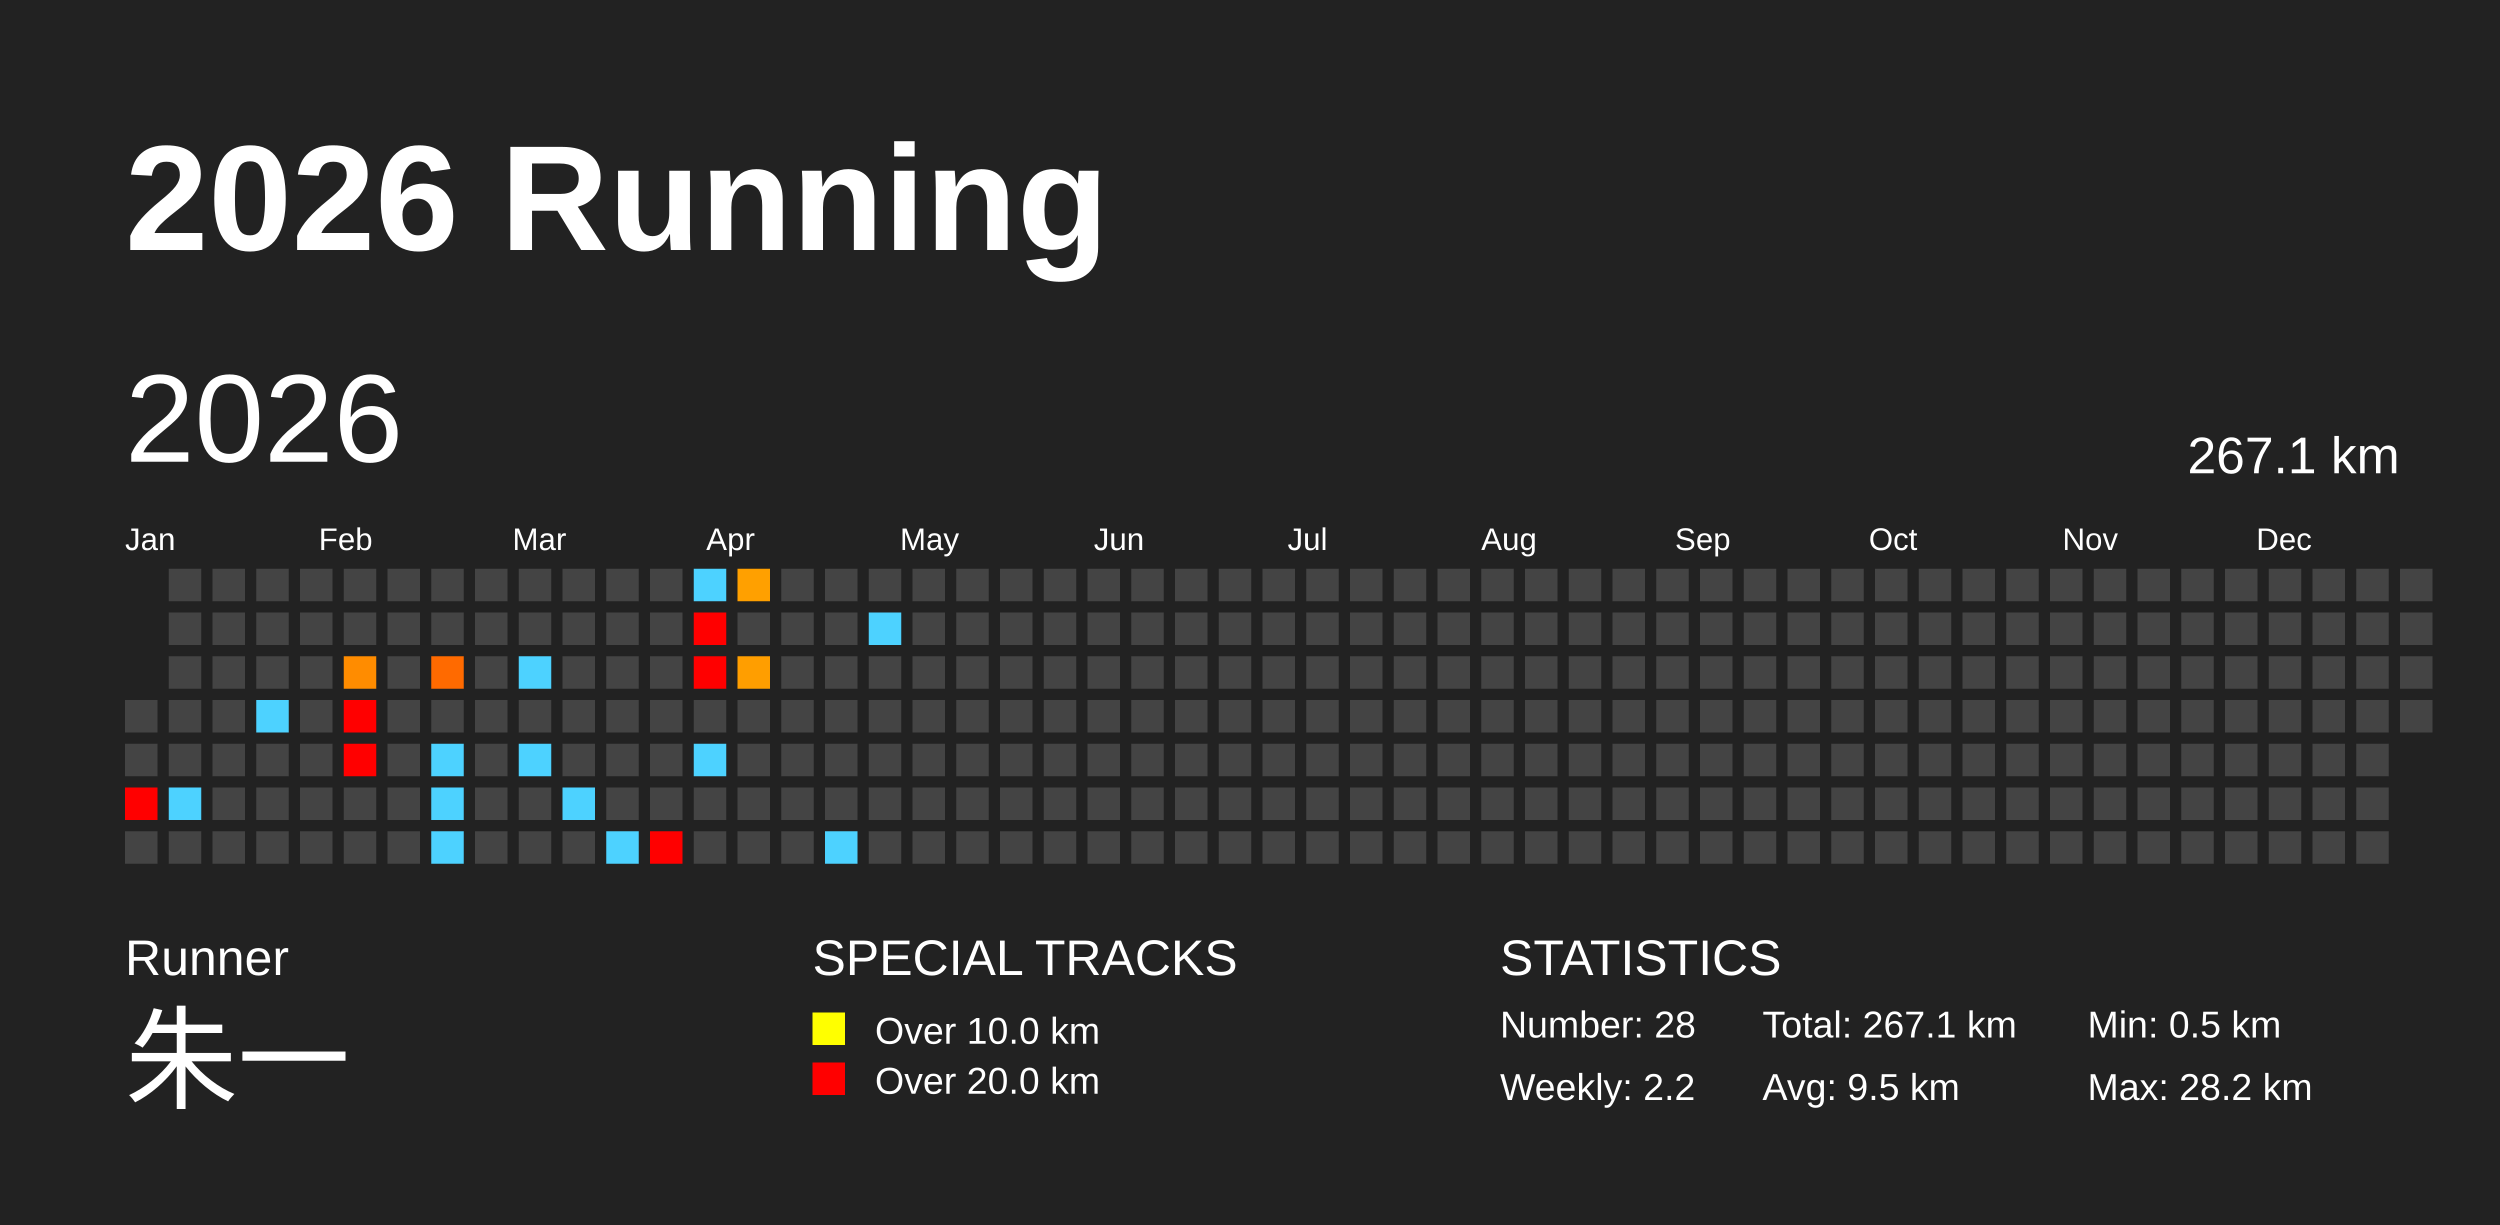
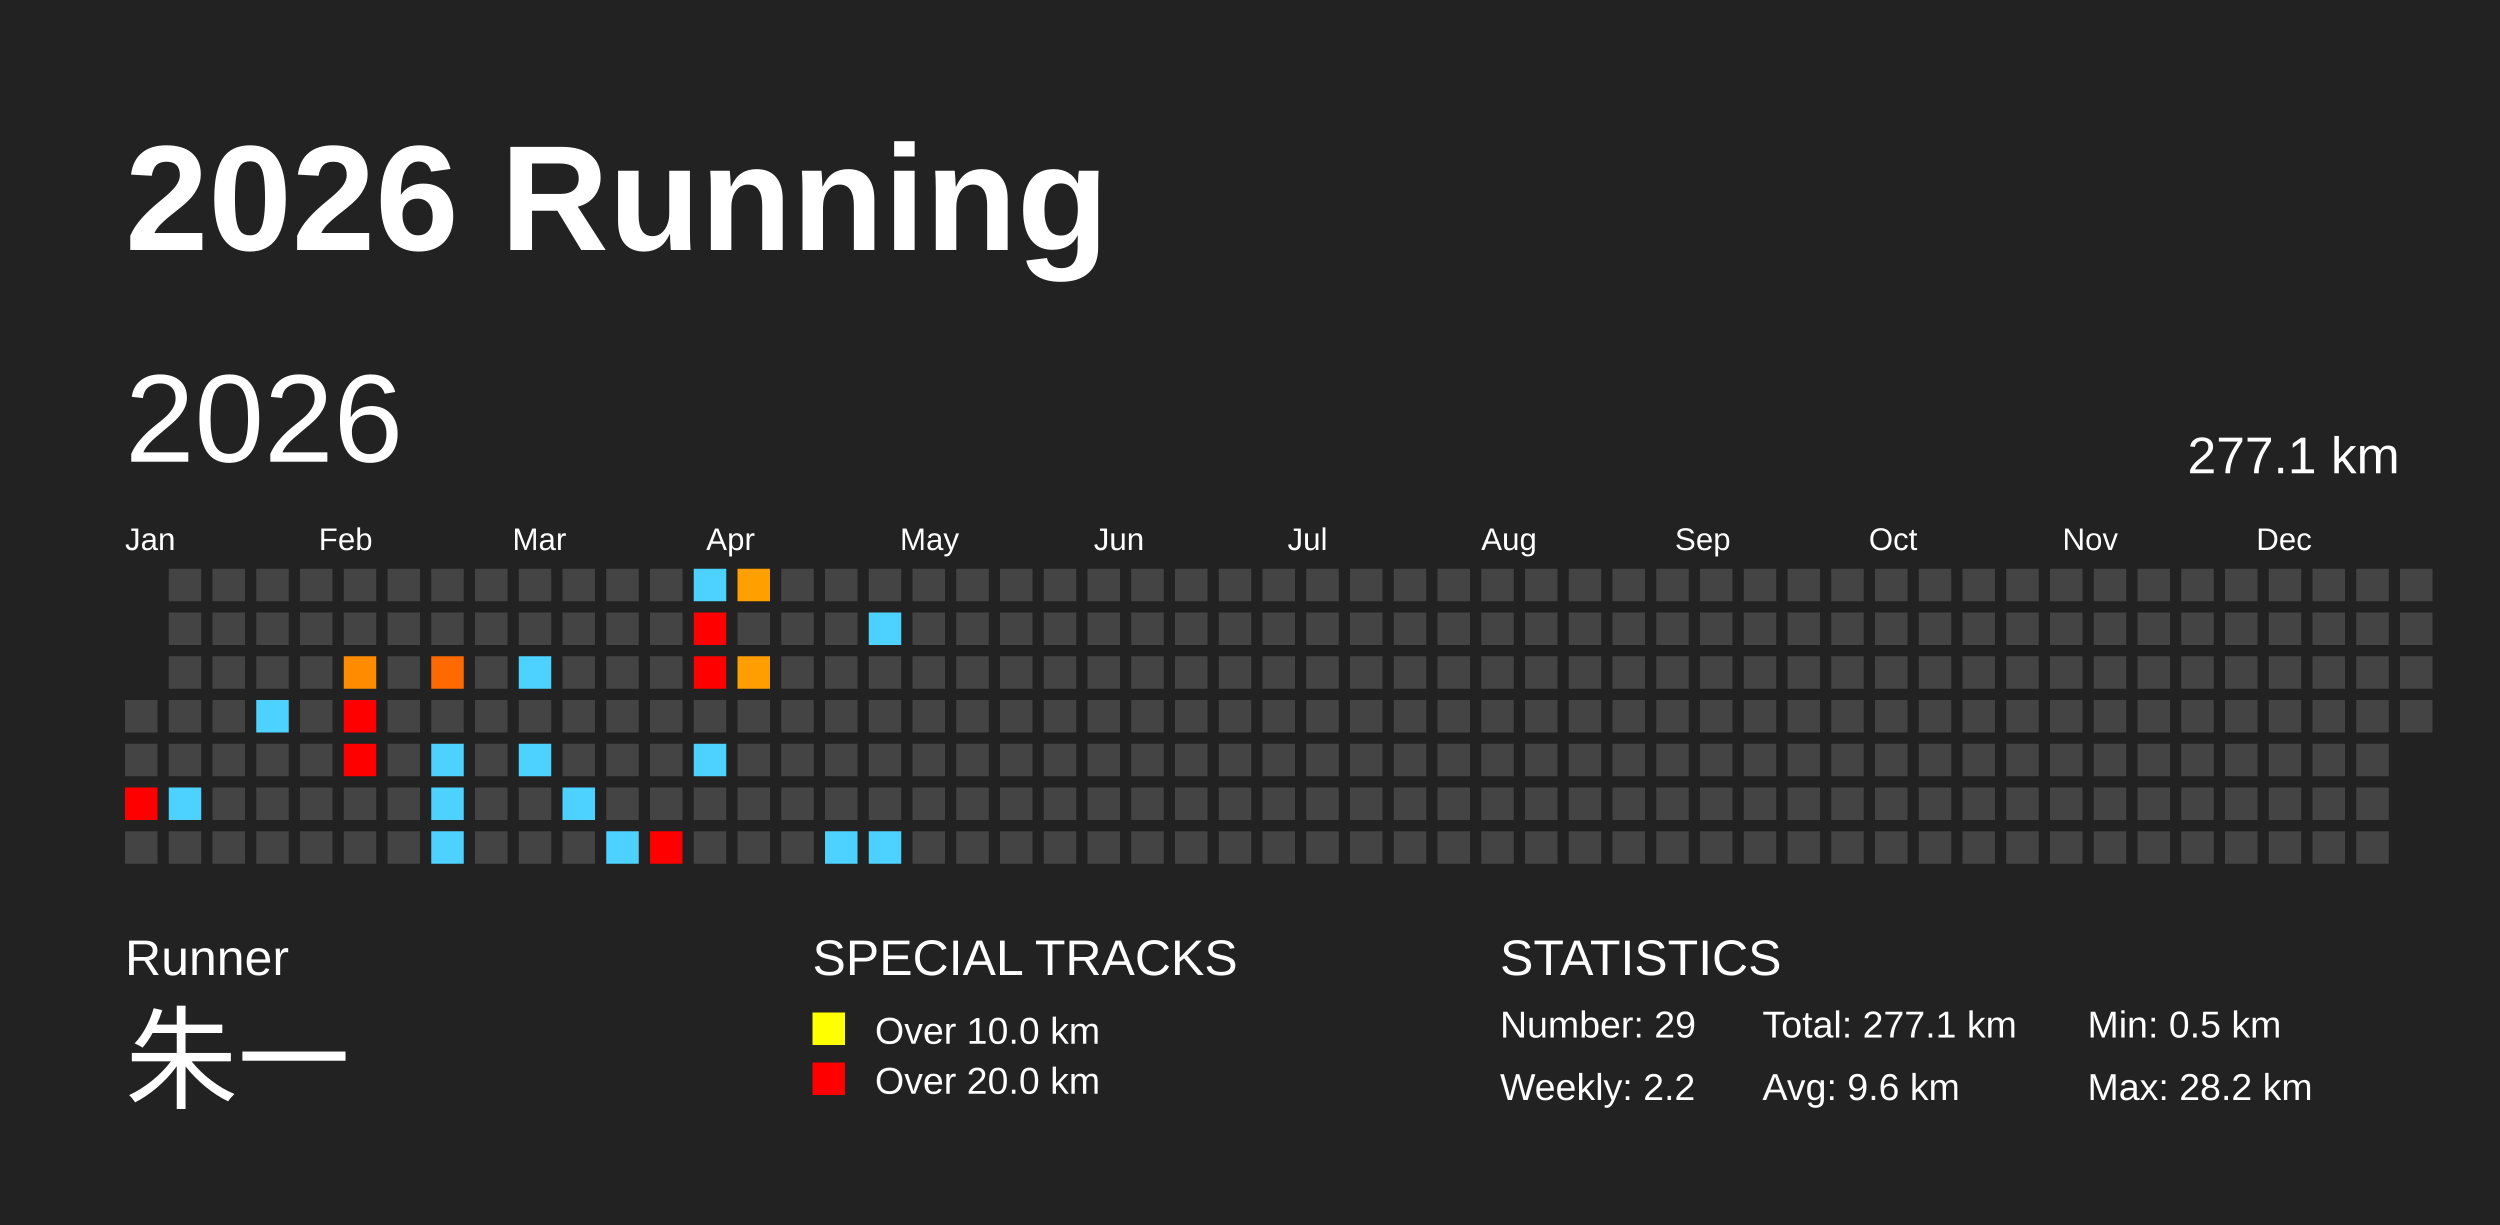
<svg xmlns="http://www.w3.org/2000/svg" baseProfile="full" height="98mm" version="1.1" viewBox="0,0,200,98" width="200mm">
  <defs />
  <rect fill="#222222" height="98" width="200" x="0" y="0" />
  <text fill="#FFFFFF" style="font-size:12px; font-family:Arial; font-weight:bold;" x="10" y="20">2026 Running</text>
  <text fill="#FFFFFF" style="font-size:4px; font-family:Arial" x="10" y="78">Runner</text>
  <text fill="#FFFFFF" style="font-size:9px; font-family:Arial" x="10" y="88">朱一</text>
  <text fill="#FFFFFF" style="font-size:4px; font-family:Arial" x="65" y="78">SPECIAL TRACKS</text>
  <rect fill="yellow" height="2.6" width="2.6" x="65" y="81" />
  <text fill="#FFFFFF" style="font-size:3px; font-family:Arial" x="70" y="83.5">Over 10.0 km</text>
  <rect fill="red" height="2.6" width="2.6" x="65" y="85" />
  <text fill="#FFFFFF" style="font-size:3px; font-family:Arial" x="70" y="87.5">Over 20.0 km</text>
  <text fill="#FFFFFF" style="font-size:4px; font-family:Arial" x="120" y="78">STATISTICS</text>
-   <text fill="#FFFFFF" style="font-size:3px; font-family:Arial" x="120" y="83">Number: 28</text>
+   <text fill="#FFFFFF" style="font-size:3px; font-family:Arial" x="120" y="83">Number: 29</text>
  <text fill="#FFFFFF" style="font-size:3px; font-family:Arial" x="120" y="88">Weekly: 2.2</text>
-   <text fill="#FFFFFF" style="font-size:3px; font-family:Arial" x="141" y="83">Total: 267.1 km</text>
-   <text fill="#FFFFFF" style="font-size:3px; font-family:Arial" x="141" y="88">Avg: 9.5 km</text>
+   <text fill="#FFFFFF" style="font-size:3px; font-family:Arial" x="141" y="83">Total: 277.1 km</text>
+   <text fill="#FFFFFF" style="font-size:3px; font-family:Arial" x="141" y="88">Avg: 9.6 km</text>
  <text fill="#FFFFFF" style="font-size:3px; font-family:Arial" x="167" y="83">Min: 0.5 km</text>
  <text fill="#FFFFFF" style="font-size:3px; font-family:Arial" x="167" y="88">Max: 28.2 km</text>
  <text dominant-baseline="hanging" fill="#FFFFFF" style="font-size:10.0px; font-family:Arial;" x="10" y="30">2026</text>
-   <text dominant-baseline="hanging" fill="#FFFFFF" style="font-size:4.125px; font-family:Arial;" x="175" y="35">267.1 km</text>
+   <text dominant-baseline="hanging" fill="#FFFFFF" style="font-size:4.125px; font-family:Arial;" x="175" y="35">277.1 km</text>
  <text fill="#FFFFFF" style="font-size:2.5px; font-family:Arial" x="10.0" y="44">Jan</text>
  <text fill="#FFFFFF" style="font-size:2.5px; font-family:Arial" x="25.5" y="44">Feb</text>
  <text fill="#FFFFFF" style="font-size:2.5px; font-family:Arial" x="41.0" y="44">Mar</text>
  <text fill="#FFFFFF" style="font-size:2.5px; font-family:Arial" x="56.5" y="44">Apr</text>
  <text fill="#FFFFFF" style="font-size:2.5px; font-family:Arial" x="72.0" y="44">May</text>
  <text fill="#FFFFFF" style="font-size:2.5px; font-family:Arial" x="87.5" y="44">Jun</text>
  <text fill="#FFFFFF" style="font-size:2.5px; font-family:Arial" x="103.0" y="44">Jul</text>
  <text fill="#FFFFFF" style="font-size:2.5px; font-family:Arial" x="118.5" y="44">Aug</text>
  <text fill="#FFFFFF" style="font-size:2.5px; font-family:Arial" x="134.0" y="44">Sep</text>
  <text fill="#FFFFFF" style="font-size:2.5px; font-family:Arial" x="149.5" y="44">Oct</text>
  <text fill="#FFFFFF" style="font-size:2.5px; font-family:Arial" x="165.0" y="44">Nov</text>
  <text fill="#FFFFFF" style="font-size:2.5px; font-family:Arial" x="180.5" y="44">Dec</text>
  <rect fill="#444444" height="2.6" width="2.6" x="10.0" y="56.0" />
  <rect fill="#444444" height="2.6" width="2.6" x="10.0" y="59.5" />
  <rect fill="red" height="2.6" width="2.6" x="10.0" y="63.0" />
  <rect fill="#444444" height="2.6" width="2.6" x="10.0" y="66.5" />
  <rect fill="#444444" height="2.6" width="2.6" x="13.5" y="45.5" />
  <rect fill="#444444" height="2.6" width="2.6" x="13.5" y="49.0" />
  <rect fill="#444444" height="2.6" width="2.6" x="13.5" y="52.5" />
  <rect fill="#444444" height="2.6" width="2.6" x="13.5" y="56.0" />
  <rect fill="#444444" height="2.6" width="2.6" x="13.5" y="59.5" />
  <rect fill="#4dd2ff" height="2.6" width="2.6" x="13.5" y="63.0" />
  <rect fill="#444444" height="2.6" width="2.6" x="13.5" y="66.5" />
  <rect fill="#444444" height="2.6" width="2.6" x="17.0" y="45.5" />
  <rect fill="#444444" height="2.6" width="2.6" x="17.0" y="49.0" />
  <rect fill="#444444" height="2.6" width="2.6" x="17.0" y="52.5" />
  <rect fill="#444444" height="2.6" width="2.6" x="17.0" y="56.0" />
  <rect fill="#444444" height="2.6" width="2.6" x="17.0" y="59.5" />
  <rect fill="#444444" height="2.6" width="2.6" x="17.0" y="63.0" />
  <rect fill="#444444" height="2.6" width="2.6" x="17.0" y="66.5" />
  <rect fill="#444444" height="2.6" width="2.6" x="20.5" y="45.5" />
  <rect fill="#444444" height="2.6" width="2.6" x="20.5" y="49.0" />
  <rect fill="#444444" height="2.6" width="2.6" x="20.5" y="52.5" />
  <rect fill="#4dd2ff" height="2.6" width="2.6" x="20.5" y="56.0" />
  <rect fill="#444444" height="2.6" width="2.6" x="20.5" y="59.5" />
  <rect fill="#444444" height="2.6" width="2.6" x="20.5" y="63.0" />
  <rect fill="#444444" height="2.6" width="2.6" x="20.5" y="66.5" />
  <rect fill="#444444" height="2.6" width="2.6" x="24.0" y="45.5" />
  <rect fill="#444444" height="2.6" width="2.6" x="24.0" y="49.0" />
  <rect fill="#444444" height="2.6" width="2.6" x="24.0" y="52.5" />
  <rect fill="#444444" height="2.6" width="2.6" x="24.0" y="56.0" />
  <rect fill="#444444" height="2.6" width="2.6" x="24.0" y="59.5" />
  <rect fill="#444444" height="2.6" width="2.6" x="24.0" y="63.0" />
  <rect fill="#444444" height="2.6" width="2.6" x="24.0" y="66.5" />
  <rect fill="#444444" height="2.6" width="2.6" x="27.5" y="45.5" />
  <rect fill="#444444" height="2.6" width="2.6" x="27.5" y="49.0" />
  <rect fill="#ff8c00" height="2.6" width="2.6" x="27.5" y="52.5" />
  <rect fill="red" height="2.6" width="2.6" x="27.5" y="56.0" />
  <rect fill="red" height="2.6" width="2.6" x="27.5" y="59.5" />
  <rect fill="#444444" height="2.6" width="2.6" x="27.5" y="63.0" />
  <rect fill="#444444" height="2.6" width="2.6" x="27.5" y="66.5" />
  <rect fill="#444444" height="2.6" width="2.6" x="31.0" y="45.5" />
  <rect fill="#444444" height="2.6" width="2.6" x="31.0" y="49.0" />
  <rect fill="#444444" height="2.6" width="2.6" x="31.0" y="52.5" />
  <rect fill="#444444" height="2.6" width="2.6" x="31.0" y="56.0" />
  <rect fill="#444444" height="2.6" width="2.6" x="31.0" y="59.5" />
  <rect fill="#444444" height="2.6" width="2.6" x="31.0" y="63.0" />
  <rect fill="#444444" height="2.6" width="2.6" x="31.0" y="66.5" />
  <rect fill="#444444" height="2.6" width="2.6" x="34.5" y="45.5" />
  <rect fill="#444444" height="2.6" width="2.6" x="34.5" y="49.0" />
  <rect fill="#ff6a00" height="2.6" width="2.6" x="34.5" y="52.5" />
  <rect fill="#444444" height="2.6" width="2.6" x="34.5" y="56.0" />
  <rect fill="#4dd2ff" height="2.6" width="2.6" x="34.5" y="59.5" />
  <rect fill="#4dd2ff" height="2.6" width="2.6" x="34.5" y="63.0" />
  <rect fill="#4dd2ff" height="2.6" width="2.6" x="34.5" y="66.5" />
  <rect fill="#444444" height="2.6" width="2.6" x="38.0" y="45.5" />
  <rect fill="#444444" height="2.6" width="2.6" x="38.0" y="49.0" />
  <rect fill="#444444" height="2.6" width="2.6" x="38.0" y="52.5" />
  <rect fill="#444444" height="2.6" width="2.6" x="38.0" y="56.0" />
  <rect fill="#444444" height="2.6" width="2.6" x="38.0" y="59.5" />
  <rect fill="#444444" height="2.6" width="2.6" x="38.0" y="63.0" />
  <rect fill="#444444" height="2.6" width="2.6" x="38.0" y="66.5" />
  <rect fill="#444444" height="2.6" width="2.6" x="41.5" y="45.5" />
  <rect fill="#444444" height="2.6" width="2.6" x="41.5" y="49.0" />
  <rect fill="#4dd2ff" height="2.6" width="2.6" x="41.5" y="52.5" />
  <rect fill="#444444" height="2.6" width="2.6" x="41.5" y="56.0" />
  <rect fill="#4dd2ff" height="2.6" width="2.6" x="41.5" y="59.5" />
  <rect fill="#444444" height="2.6" width="2.6" x="41.5" y="63.0" />
  <rect fill="#444444" height="2.6" width="2.6" x="41.5" y="66.5" />
  <rect fill="#444444" height="2.6" width="2.6" x="45.0" y="45.5" />
  <rect fill="#444444" height="2.6" width="2.6" x="45.0" y="49.0" />
  <rect fill="#444444" height="2.6" width="2.6" x="45.0" y="52.5" />
  <rect fill="#444444" height="2.6" width="2.6" x="45.0" y="56.0" />
  <rect fill="#444444" height="2.6" width="2.6" x="45.0" y="59.5" />
  <rect fill="#4dd2ff" height="2.6" width="2.6" x="45.0" y="63.0" />
  <rect fill="#444444" height="2.6" width="2.6" x="45.0" y="66.5" />
  <rect fill="#444444" height="2.6" width="2.6" x="48.5" y="45.5" />
  <rect fill="#444444" height="2.6" width="2.6" x="48.5" y="49.0" />
  <rect fill="#444444" height="2.6" width="2.6" x="48.5" y="52.5" />
  <rect fill="#444444" height="2.6" width="2.6" x="48.5" y="56.0" />
  <rect fill="#444444" height="2.6" width="2.6" x="48.5" y="59.5" />
  <rect fill="#444444" height="2.6" width="2.6" x="48.5" y="63.0" />
  <rect fill="#4dd2ff" height="2.6" width="2.6" x="48.5" y="66.5" />
  <rect fill="#444444" height="2.6" width="2.6" x="52.0" y="45.5" />
  <rect fill="#444444" height="2.6" width="2.6" x="52.0" y="49.0" />
  <rect fill="#444444" height="2.6" width="2.6" x="52.0" y="52.5" />
  <rect fill="#444444" height="2.6" width="2.6" x="52.0" y="56.0" />
  <rect fill="#444444" height="2.6" width="2.6" x="52.0" y="59.5" />
  <rect fill="#444444" height="2.6" width="2.6" x="52.0" y="63.0" />
  <rect fill="red" height="2.6" width="2.6" x="52.0" y="66.5" />
  <rect fill="#4dd2ff" height="2.6" width="2.6" x="55.5" y="45.5" />
  <rect fill="red" height="2.6" width="2.6" x="55.5" y="49.0" />
  <rect fill="red" height="2.6" width="2.6" x="55.5" y="52.5" />
  <rect fill="#444444" height="2.6" width="2.6" x="55.5" y="56.0" />
  <rect fill="#4dd2ff" height="2.6" width="2.6" x="55.5" y="59.5" />
  <rect fill="#444444" height="2.6" width="2.6" x="55.5" y="63.0" />
  <rect fill="#444444" height="2.6" width="2.6" x="55.5" y="66.5" />
  <rect fill="#ffa000" height="2.6" width="2.6" x="59.0" y="45.5" />
  <rect fill="#444444" height="2.6" width="2.6" x="59.0" y="49.0" />
  <rect fill="#ff9e00" height="2.6" width="2.6" x="59.0" y="52.5" />
  <rect fill="#444444" height="2.6" width="2.6" x="59.0" y="56.0" />
  <rect fill="#444444" height="2.6" width="2.6" x="59.0" y="59.5" />
  <rect fill="#444444" height="2.6" width="2.6" x="59.0" y="63.0" />
  <rect fill="#444444" height="2.6" width="2.6" x="59.0" y="66.5" />
  <rect fill="#444444" height="2.6" width="2.6" x="62.5" y="45.5" />
  <rect fill="#444444" height="2.6" width="2.6" x="62.5" y="49.0" />
  <rect fill="#444444" height="2.6" width="2.6" x="62.5" y="52.5" />
  <rect fill="#444444" height="2.6" width="2.6" x="62.5" y="56.0" />
  <rect fill="#444444" height="2.6" width="2.6" x="62.5" y="59.5" />
  <rect fill="#444444" height="2.6" width="2.6" x="62.5" y="63.0" />
  <rect fill="#444444" height="2.6" width="2.6" x="62.5" y="66.5" />
  <rect fill="#444444" height="2.6" width="2.6" x="66.0" y="45.5" />
  <rect fill="#444444" height="2.6" width="2.6" x="66.0" y="49.0" />
  <rect fill="#444444" height="2.6" width="2.6" x="66.0" y="52.5" />
  <rect fill="#444444" height="2.6" width="2.6" x="66.0" y="56.0" />
  <rect fill="#444444" height="2.6" width="2.6" x="66.0" y="59.5" />
  <rect fill="#444444" height="2.6" width="2.6" x="66.0" y="63.0" />
  <rect fill="#4dd2ff" height="2.6" width="2.6" x="66.0" y="66.5" />
  <rect fill="#444444" height="2.6" width="2.6" x="69.5" y="45.5" />
  <rect fill="#4dd2ff" height="2.6" width="2.6" x="69.5" y="49.0" />
  <rect fill="#444444" height="2.6" width="2.6" x="69.5" y="52.5" />
  <rect fill="#444444" height="2.6" width="2.6" x="69.5" y="56.0" />
  <rect fill="#444444" height="2.6" width="2.6" x="69.5" y="59.5" />
  <rect fill="#444444" height="2.6" width="2.6" x="69.5" y="63.0" />
-   <rect fill="#444444" height="2.6" width="2.6" x="69.5" y="66.5" />
+   <rect fill="#4dd2ff" height="2.6" width="2.6" x="69.5" y="66.5" />
  <rect fill="#444444" height="2.6" width="2.6" x="73.0" y="45.5" />
  <rect fill="#444444" height="2.6" width="2.6" x="73.0" y="49.0" />
  <rect fill="#444444" height="2.6" width="2.6" x="73.0" y="52.5" />
  <rect fill="#444444" height="2.6" width="2.6" x="73.0" y="56.0" />
  <rect fill="#444444" height="2.6" width="2.6" x="73.0" y="59.5" />
  <rect fill="#444444" height="2.6" width="2.6" x="73.0" y="63.0" />
  <rect fill="#444444" height="2.6" width="2.6" x="73.0" y="66.5" />
  <rect fill="#444444" height="2.6" width="2.6" x="76.5" y="45.5" />
  <rect fill="#444444" height="2.6" width="2.6" x="76.5" y="49.0" />
  <rect fill="#444444" height="2.6" width="2.6" x="76.5" y="52.5" />
  <rect fill="#444444" height="2.6" width="2.6" x="76.5" y="56.0" />
  <rect fill="#444444" height="2.6" width="2.6" x="76.5" y="59.5" />
  <rect fill="#444444" height="2.6" width="2.6" x="76.5" y="63.0" />
  <rect fill="#444444" height="2.6" width="2.6" x="76.5" y="66.5" />
  <rect fill="#444444" height="2.6" width="2.6" x="80.0" y="45.5" />
  <rect fill="#444444" height="2.6" width="2.6" x="80.0" y="49.0" />
  <rect fill="#444444" height="2.6" width="2.6" x="80.0" y="52.5" />
  <rect fill="#444444" height="2.6" width="2.6" x="80.0" y="56.0" />
  <rect fill="#444444" height="2.6" width="2.6" x="80.0" y="59.5" />
  <rect fill="#444444" height="2.6" width="2.6" x="80.0" y="63.0" />
  <rect fill="#444444" height="2.6" width="2.6" x="80.0" y="66.5" />
  <rect fill="#444444" height="2.6" width="2.6" x="83.5" y="45.5" />
  <rect fill="#444444" height="2.6" width="2.6" x="83.5" y="49.0" />
  <rect fill="#444444" height="2.6" width="2.6" x="83.5" y="52.5" />
  <rect fill="#444444" height="2.6" width="2.6" x="83.5" y="56.0" />
  <rect fill="#444444" height="2.6" width="2.6" x="83.5" y="59.5" />
  <rect fill="#444444" height="2.6" width="2.6" x="83.5" y="63.0" />
  <rect fill="#444444" height="2.6" width="2.6" x="83.5" y="66.5" />
  <rect fill="#444444" height="2.6" width="2.6" x="87.0" y="45.5" />
  <rect fill="#444444" height="2.6" width="2.6" x="87.0" y="49.0" />
  <rect fill="#444444" height="2.6" width="2.6" x="87.0" y="52.5" />
  <rect fill="#444444" height="2.6" width="2.6" x="87.0" y="56.0" />
  <rect fill="#444444" height="2.6" width="2.6" x="87.0" y="59.5" />
  <rect fill="#444444" height="2.6" width="2.6" x="87.0" y="63.0" />
  <rect fill="#444444" height="2.6" width="2.6" x="87.0" y="66.5" />
  <rect fill="#444444" height="2.6" width="2.6" x="90.5" y="45.5" />
  <rect fill="#444444" height="2.6" width="2.6" x="90.5" y="49.0" />
  <rect fill="#444444" height="2.6" width="2.6" x="90.5" y="52.5" />
  <rect fill="#444444" height="2.6" width="2.6" x="90.5" y="56.0" />
  <rect fill="#444444" height="2.6" width="2.6" x="90.5" y="59.5" />
  <rect fill="#444444" height="2.6" width="2.6" x="90.5" y="63.0" />
  <rect fill="#444444" height="2.6" width="2.6" x="90.5" y="66.5" />
  <rect fill="#444444" height="2.6" width="2.6" x="94.0" y="45.5" />
  <rect fill="#444444" height="2.6" width="2.6" x="94.0" y="49.0" />
  <rect fill="#444444" height="2.6" width="2.6" x="94.0" y="52.5" />
  <rect fill="#444444" height="2.6" width="2.6" x="94.0" y="56.0" />
  <rect fill="#444444" height="2.6" width="2.6" x="94.0" y="59.5" />
  <rect fill="#444444" height="2.6" width="2.6" x="94.0" y="63.0" />
  <rect fill="#444444" height="2.6" width="2.6" x="94.0" y="66.5" />
  <rect fill="#444444" height="2.6" width="2.6" x="97.5" y="45.5" />
  <rect fill="#444444" height="2.6" width="2.6" x="97.5" y="49.0" />
  <rect fill="#444444" height="2.6" width="2.6" x="97.5" y="52.5" />
  <rect fill="#444444" height="2.6" width="2.6" x="97.5" y="56.0" />
  <rect fill="#444444" height="2.6" width="2.6" x="97.5" y="59.5" />
  <rect fill="#444444" height="2.6" width="2.6" x="97.5" y="63.0" />
  <rect fill="#444444" height="2.6" width="2.6" x="97.5" y="66.5" />
  <rect fill="#444444" height="2.6" width="2.6" x="101.0" y="45.5" />
  <rect fill="#444444" height="2.6" width="2.6" x="101.0" y="49.0" />
  <rect fill="#444444" height="2.6" width="2.6" x="101.0" y="52.5" />
  <rect fill="#444444" height="2.6" width="2.6" x="101.0" y="56.0" />
  <rect fill="#444444" height="2.6" width="2.6" x="101.0" y="59.5" />
  <rect fill="#444444" height="2.6" width="2.6" x="101.0" y="63.0" />
  <rect fill="#444444" height="2.6" width="2.6" x="101.0" y="66.5" />
  <rect fill="#444444" height="2.6" width="2.6" x="104.5" y="45.5" />
  <rect fill="#444444" height="2.6" width="2.6" x="104.5" y="49.0" />
  <rect fill="#444444" height="2.6" width="2.6" x="104.5" y="52.5" />
  <rect fill="#444444" height="2.6" width="2.6" x="104.5" y="56.0" />
  <rect fill="#444444" height="2.6" width="2.6" x="104.5" y="59.5" />
  <rect fill="#444444" height="2.6" width="2.6" x="104.5" y="63.0" />
  <rect fill="#444444" height="2.6" width="2.6" x="104.5" y="66.5" />
  <rect fill="#444444" height="2.6" width="2.6" x="108.0" y="45.5" />
  <rect fill="#444444" height="2.6" width="2.6" x="108.0" y="49.0" />
  <rect fill="#444444" height="2.6" width="2.6" x="108.0" y="52.5" />
  <rect fill="#444444" height="2.6" width="2.6" x="108.0" y="56.0" />
  <rect fill="#444444" height="2.6" width="2.6" x="108.0" y="59.5" />
  <rect fill="#444444" height="2.6" width="2.6" x="108.0" y="63.0" />
  <rect fill="#444444" height="2.6" width="2.6" x="108.0" y="66.5" />
  <rect fill="#444444" height="2.6" width="2.6" x="111.5" y="45.5" />
  <rect fill="#444444" height="2.6" width="2.6" x="111.5" y="49.0" />
  <rect fill="#444444" height="2.6" width="2.6" x="111.5" y="52.5" />
  <rect fill="#444444" height="2.6" width="2.6" x="111.5" y="56.0" />
  <rect fill="#444444" height="2.6" width="2.6" x="111.5" y="59.5" />
  <rect fill="#444444" height="2.6" width="2.6" x="111.5" y="63.0" />
  <rect fill="#444444" height="2.6" width="2.6" x="111.5" y="66.5" />
  <rect fill="#444444" height="2.6" width="2.6" x="115.0" y="45.5" />
  <rect fill="#444444" height="2.6" width="2.6" x="115.0" y="49.0" />
  <rect fill="#444444" height="2.6" width="2.6" x="115.0" y="52.5" />
  <rect fill="#444444" height="2.6" width="2.6" x="115.0" y="56.0" />
  <rect fill="#444444" height="2.6" width="2.6" x="115.0" y="59.5" />
  <rect fill="#444444" height="2.6" width="2.6" x="115.0" y="63.0" />
  <rect fill="#444444" height="2.6" width="2.6" x="115.0" y="66.5" />
  <rect fill="#444444" height="2.6" width="2.6" x="118.5" y="45.5" />
  <rect fill="#444444" height="2.6" width="2.6" x="118.5" y="49.0" />
  <rect fill="#444444" height="2.6" width="2.6" x="118.5" y="52.5" />
  <rect fill="#444444" height="2.6" width="2.6" x="118.5" y="56.0" />
  <rect fill="#444444" height="2.6" width="2.6" x="118.5" y="59.5" />
  <rect fill="#444444" height="2.6" width="2.6" x="118.5" y="63.0" />
  <rect fill="#444444" height="2.6" width="2.6" x="118.5" y="66.5" />
  <rect fill="#444444" height="2.6" width="2.6" x="122.0" y="45.5" />
  <rect fill="#444444" height="2.6" width="2.6" x="122.0" y="49.0" />
  <rect fill="#444444" height="2.6" width="2.6" x="122.0" y="52.5" />
  <rect fill="#444444" height="2.6" width="2.6" x="122.0" y="56.0" />
  <rect fill="#444444" height="2.6" width="2.6" x="122.0" y="59.5" />
  <rect fill="#444444" height="2.6" width="2.6" x="122.0" y="63.0" />
  <rect fill="#444444" height="2.6" width="2.6" x="122.0" y="66.5" />
  <rect fill="#444444" height="2.6" width="2.6" x="125.5" y="45.5" />
  <rect fill="#444444" height="2.6" width="2.6" x="125.5" y="49.0" />
  <rect fill="#444444" height="2.6" width="2.6" x="125.5" y="52.5" />
  <rect fill="#444444" height="2.6" width="2.6" x="125.5" y="56.0" />
  <rect fill="#444444" height="2.6" width="2.6" x="125.5" y="59.5" />
  <rect fill="#444444" height="2.6" width="2.6" x="125.5" y="63.0" />
  <rect fill="#444444" height="2.6" width="2.6" x="125.5" y="66.5" />
  <rect fill="#444444" height="2.6" width="2.6" x="129.0" y="45.5" />
  <rect fill="#444444" height="2.6" width="2.6" x="129.0" y="49.0" />
  <rect fill="#444444" height="2.6" width="2.6" x="129.0" y="52.5" />
  <rect fill="#444444" height="2.6" width="2.6" x="129.0" y="56.0" />
  <rect fill="#444444" height="2.6" width="2.6" x="129.0" y="59.5" />
  <rect fill="#444444" height="2.6" width="2.6" x="129.0" y="63.0" />
  <rect fill="#444444" height="2.6" width="2.6" x="129.0" y="66.5" />
  <rect fill="#444444" height="2.6" width="2.6" x="132.5" y="45.5" />
  <rect fill="#444444" height="2.6" width="2.6" x="132.5" y="49.0" />
  <rect fill="#444444" height="2.6" width="2.6" x="132.5" y="52.5" />
  <rect fill="#444444" height="2.6" width="2.6" x="132.5" y="56.0" />
  <rect fill="#444444" height="2.6" width="2.6" x="132.5" y="59.5" />
  <rect fill="#444444" height="2.6" width="2.6" x="132.5" y="63.0" />
  <rect fill="#444444" height="2.6" width="2.6" x="132.5" y="66.5" />
  <rect fill="#444444" height="2.6" width="2.6" x="136.0" y="45.5" />
  <rect fill="#444444" height="2.6" width="2.6" x="136.0" y="49.0" />
  <rect fill="#444444" height="2.6" width="2.6" x="136.0" y="52.5" />
  <rect fill="#444444" height="2.6" width="2.6" x="136.0" y="56.0" />
  <rect fill="#444444" height="2.6" width="2.6" x="136.0" y="59.5" />
  <rect fill="#444444" height="2.6" width="2.6" x="136.0" y="63.0" />
  <rect fill="#444444" height="2.6" width="2.6" x="136.0" y="66.5" />
  <rect fill="#444444" height="2.6" width="2.6" x="139.5" y="45.5" />
  <rect fill="#444444" height="2.6" width="2.6" x="139.5" y="49.0" />
  <rect fill="#444444" height="2.6" width="2.6" x="139.5" y="52.5" />
  <rect fill="#444444" height="2.6" width="2.6" x="139.5" y="56.0" />
  <rect fill="#444444" height="2.6" width="2.6" x="139.5" y="59.5" />
  <rect fill="#444444" height="2.6" width="2.6" x="139.5" y="63.0" />
  <rect fill="#444444" height="2.6" width="2.6" x="139.5" y="66.5" />
  <rect fill="#444444" height="2.6" width="2.6" x="143.0" y="45.5" />
  <rect fill="#444444" height="2.6" width="2.6" x="143.0" y="49.0" />
  <rect fill="#444444" height="2.6" width="2.6" x="143.0" y="52.5" />
  <rect fill="#444444" height="2.6" width="2.6" x="143.0" y="56.0" />
  <rect fill="#444444" height="2.6" width="2.6" x="143.0" y="59.5" />
  <rect fill="#444444" height="2.6" width="2.6" x="143.0" y="63.0" />
  <rect fill="#444444" height="2.6" width="2.6" x="143.0" y="66.5" />
  <rect fill="#444444" height="2.6" width="2.6" x="146.5" y="45.5" />
  <rect fill="#444444" height="2.6" width="2.6" x="146.5" y="49.0" />
  <rect fill="#444444" height="2.6" width="2.6" x="146.5" y="52.5" />
  <rect fill="#444444" height="2.6" width="2.6" x="146.5" y="56.0" />
  <rect fill="#444444" height="2.6" width="2.6" x="146.5" y="59.5" />
  <rect fill="#444444" height="2.6" width="2.6" x="146.5" y="63.0" />
  <rect fill="#444444" height="2.6" width="2.6" x="146.5" y="66.5" />
  <rect fill="#444444" height="2.6" width="2.6" x="150.0" y="45.5" />
  <rect fill="#444444" height="2.6" width="2.6" x="150.0" y="49.0" />
  <rect fill="#444444" height="2.6" width="2.6" x="150.0" y="52.5" />
  <rect fill="#444444" height="2.6" width="2.6" x="150.0" y="56.0" />
  <rect fill="#444444" height="2.6" width="2.6" x="150.0" y="59.5" />
  <rect fill="#444444" height="2.6" width="2.6" x="150.0" y="63.0" />
  <rect fill="#444444" height="2.6" width="2.6" x="150.0" y="66.5" />
  <rect fill="#444444" height="2.6" width="2.6" x="153.5" y="45.5" />
  <rect fill="#444444" height="2.6" width="2.6" x="153.5" y="49.0" />
  <rect fill="#444444" height="2.6" width="2.6" x="153.5" y="52.5" />
  <rect fill="#444444" height="2.6" width="2.6" x="153.5" y="56.0" />
  <rect fill="#444444" height="2.6" width="2.6" x="153.5" y="59.5" />
  <rect fill="#444444" height="2.6" width="2.6" x="153.5" y="63.0" />
  <rect fill="#444444" height="2.6" width="2.6" x="153.5" y="66.5" />
  <rect fill="#444444" height="2.6" width="2.6" x="157.0" y="45.5" />
  <rect fill="#444444" height="2.6" width="2.6" x="157.0" y="49.0" />
  <rect fill="#444444" height="2.6" width="2.6" x="157.0" y="52.5" />
  <rect fill="#444444" height="2.6" width="2.6" x="157.0" y="56.0" />
  <rect fill="#444444" height="2.6" width="2.6" x="157.0" y="59.5" />
  <rect fill="#444444" height="2.6" width="2.6" x="157.0" y="63.0" />
  <rect fill="#444444" height="2.6" width="2.6" x="157.0" y="66.5" />
  <rect fill="#444444" height="2.6" width="2.6" x="160.5" y="45.5" />
  <rect fill="#444444" height="2.6" width="2.6" x="160.5" y="49.0" />
  <rect fill="#444444" height="2.6" width="2.6" x="160.5" y="52.5" />
  <rect fill="#444444" height="2.6" width="2.6" x="160.5" y="56.0" />
  <rect fill="#444444" height="2.6" width="2.6" x="160.5" y="59.5" />
  <rect fill="#444444" height="2.6" width="2.6" x="160.5" y="63.0" />
  <rect fill="#444444" height="2.6" width="2.6" x="160.5" y="66.5" />
  <rect fill="#444444" height="2.6" width="2.6" x="164.0" y="45.5" />
  <rect fill="#444444" height="2.6" width="2.6" x="164.0" y="49.0" />
  <rect fill="#444444" height="2.6" width="2.6" x="164.0" y="52.5" />
  <rect fill="#444444" height="2.6" width="2.6" x="164.0" y="56.0" />
  <rect fill="#444444" height="2.6" width="2.6" x="164.0" y="59.5" />
  <rect fill="#444444" height="2.6" width="2.6" x="164.0" y="63.0" />
  <rect fill="#444444" height="2.6" width="2.6" x="164.0" y="66.5" />
  <rect fill="#444444" height="2.6" width="2.6" x="167.5" y="45.5" />
  <rect fill="#444444" height="2.6" width="2.6" x="167.5" y="49.0" />
  <rect fill="#444444" height="2.6" width="2.6" x="167.5" y="52.5" />
  <rect fill="#444444" height="2.6" width="2.6" x="167.5" y="56.0" />
  <rect fill="#444444" height="2.6" width="2.6" x="167.5" y="59.5" />
  <rect fill="#444444" height="2.6" width="2.6" x="167.5" y="63.0" />
  <rect fill="#444444" height="2.6" width="2.6" x="167.5" y="66.5" />
  <rect fill="#444444" height="2.6" width="2.6" x="171.0" y="45.5" />
  <rect fill="#444444" height="2.6" width="2.6" x="171.0" y="49.0" />
  <rect fill="#444444" height="2.6" width="2.6" x="171.0" y="52.5" />
  <rect fill="#444444" height="2.6" width="2.6" x="171.0" y="56.0" />
  <rect fill="#444444" height="2.6" width="2.6" x="171.0" y="59.5" />
  <rect fill="#444444" height="2.6" width="2.6" x="171.0" y="63.0" />
  <rect fill="#444444" height="2.6" width="2.6" x="171.0" y="66.5" />
  <rect fill="#444444" height="2.6" width="2.6" x="174.5" y="45.5" />
  <rect fill="#444444" height="2.6" width="2.6" x="174.5" y="49.0" />
  <rect fill="#444444" height="2.6" width="2.6" x="174.5" y="52.5" />
  <rect fill="#444444" height="2.6" width="2.6" x="174.5" y="56.0" />
  <rect fill="#444444" height="2.6" width="2.6" x="174.5" y="59.5" />
  <rect fill="#444444" height="2.6" width="2.6" x="174.5" y="63.0" />
  <rect fill="#444444" height="2.6" width="2.6" x="174.5" y="66.5" />
  <rect fill="#444444" height="2.6" width="2.6" x="178.0" y="45.5" />
  <rect fill="#444444" height="2.6" width="2.6" x="178.0" y="49.0" />
  <rect fill="#444444" height="2.6" width="2.6" x="178.0" y="52.5" />
  <rect fill="#444444" height="2.6" width="2.6" x="178.0" y="56.0" />
  <rect fill="#444444" height="2.6" width="2.6" x="178.0" y="59.5" />
  <rect fill="#444444" height="2.6" width="2.6" x="178.0" y="63.0" />
  <rect fill="#444444" height="2.6" width="2.6" x="178.0" y="66.5" />
  <rect fill="#444444" height="2.6" width="2.6" x="181.5" y="45.5" />
  <rect fill="#444444" height="2.6" width="2.6" x="181.5" y="49.0" />
  <rect fill="#444444" height="2.6" width="2.6" x="181.5" y="52.5" />
  <rect fill="#444444" height="2.6" width="2.6" x="181.5" y="56.0" />
  <rect fill="#444444" height="2.6" width="2.6" x="181.5" y="59.5" />
  <rect fill="#444444" height="2.6" width="2.6" x="181.5" y="63.0" />
  <rect fill="#444444" height="2.6" width="2.6" x="181.5" y="66.5" />
  <rect fill="#444444" height="2.6" width="2.6" x="185.0" y="45.5" />
  <rect fill="#444444" height="2.6" width="2.6" x="185.0" y="49.0" />
  <rect fill="#444444" height="2.6" width="2.6" x="185.0" y="52.5" />
  <rect fill="#444444" height="2.6" width="2.6" x="185.0" y="56.0" />
  <rect fill="#444444" height="2.6" width="2.6" x="185.0" y="59.5" />
  <rect fill="#444444" height="2.6" width="2.6" x="185.0" y="63.0" />
  <rect fill="#444444" height="2.6" width="2.6" x="185.0" y="66.5" />
  <rect fill="#444444" height="2.6" width="2.6" x="188.5" y="45.5" />
  <rect fill="#444444" height="2.6" width="2.6" x="188.5" y="49.0" />
  <rect fill="#444444" height="2.6" width="2.6" x="188.5" y="52.5" />
  <rect fill="#444444" height="2.6" width="2.6" x="188.5" y="56.0" />
  <rect fill="#444444" height="2.6" width="2.6" x="188.5" y="59.5" />
  <rect fill="#444444" height="2.6" width="2.6" x="188.5" y="63.0" />
  <rect fill="#444444" height="2.6" width="2.6" x="188.5" y="66.5" />
  <rect fill="#444444" height="2.6" width="2.6" x="192.0" y="45.5" />
  <rect fill="#444444" height="2.6" width="2.6" x="192.0" y="49.0" />
  <rect fill="#444444" height="2.6" width="2.6" x="192.0" y="52.5" />
  <rect fill="#444444" height="2.6" width="2.6" x="192.0" y="56.0" />
</svg>
